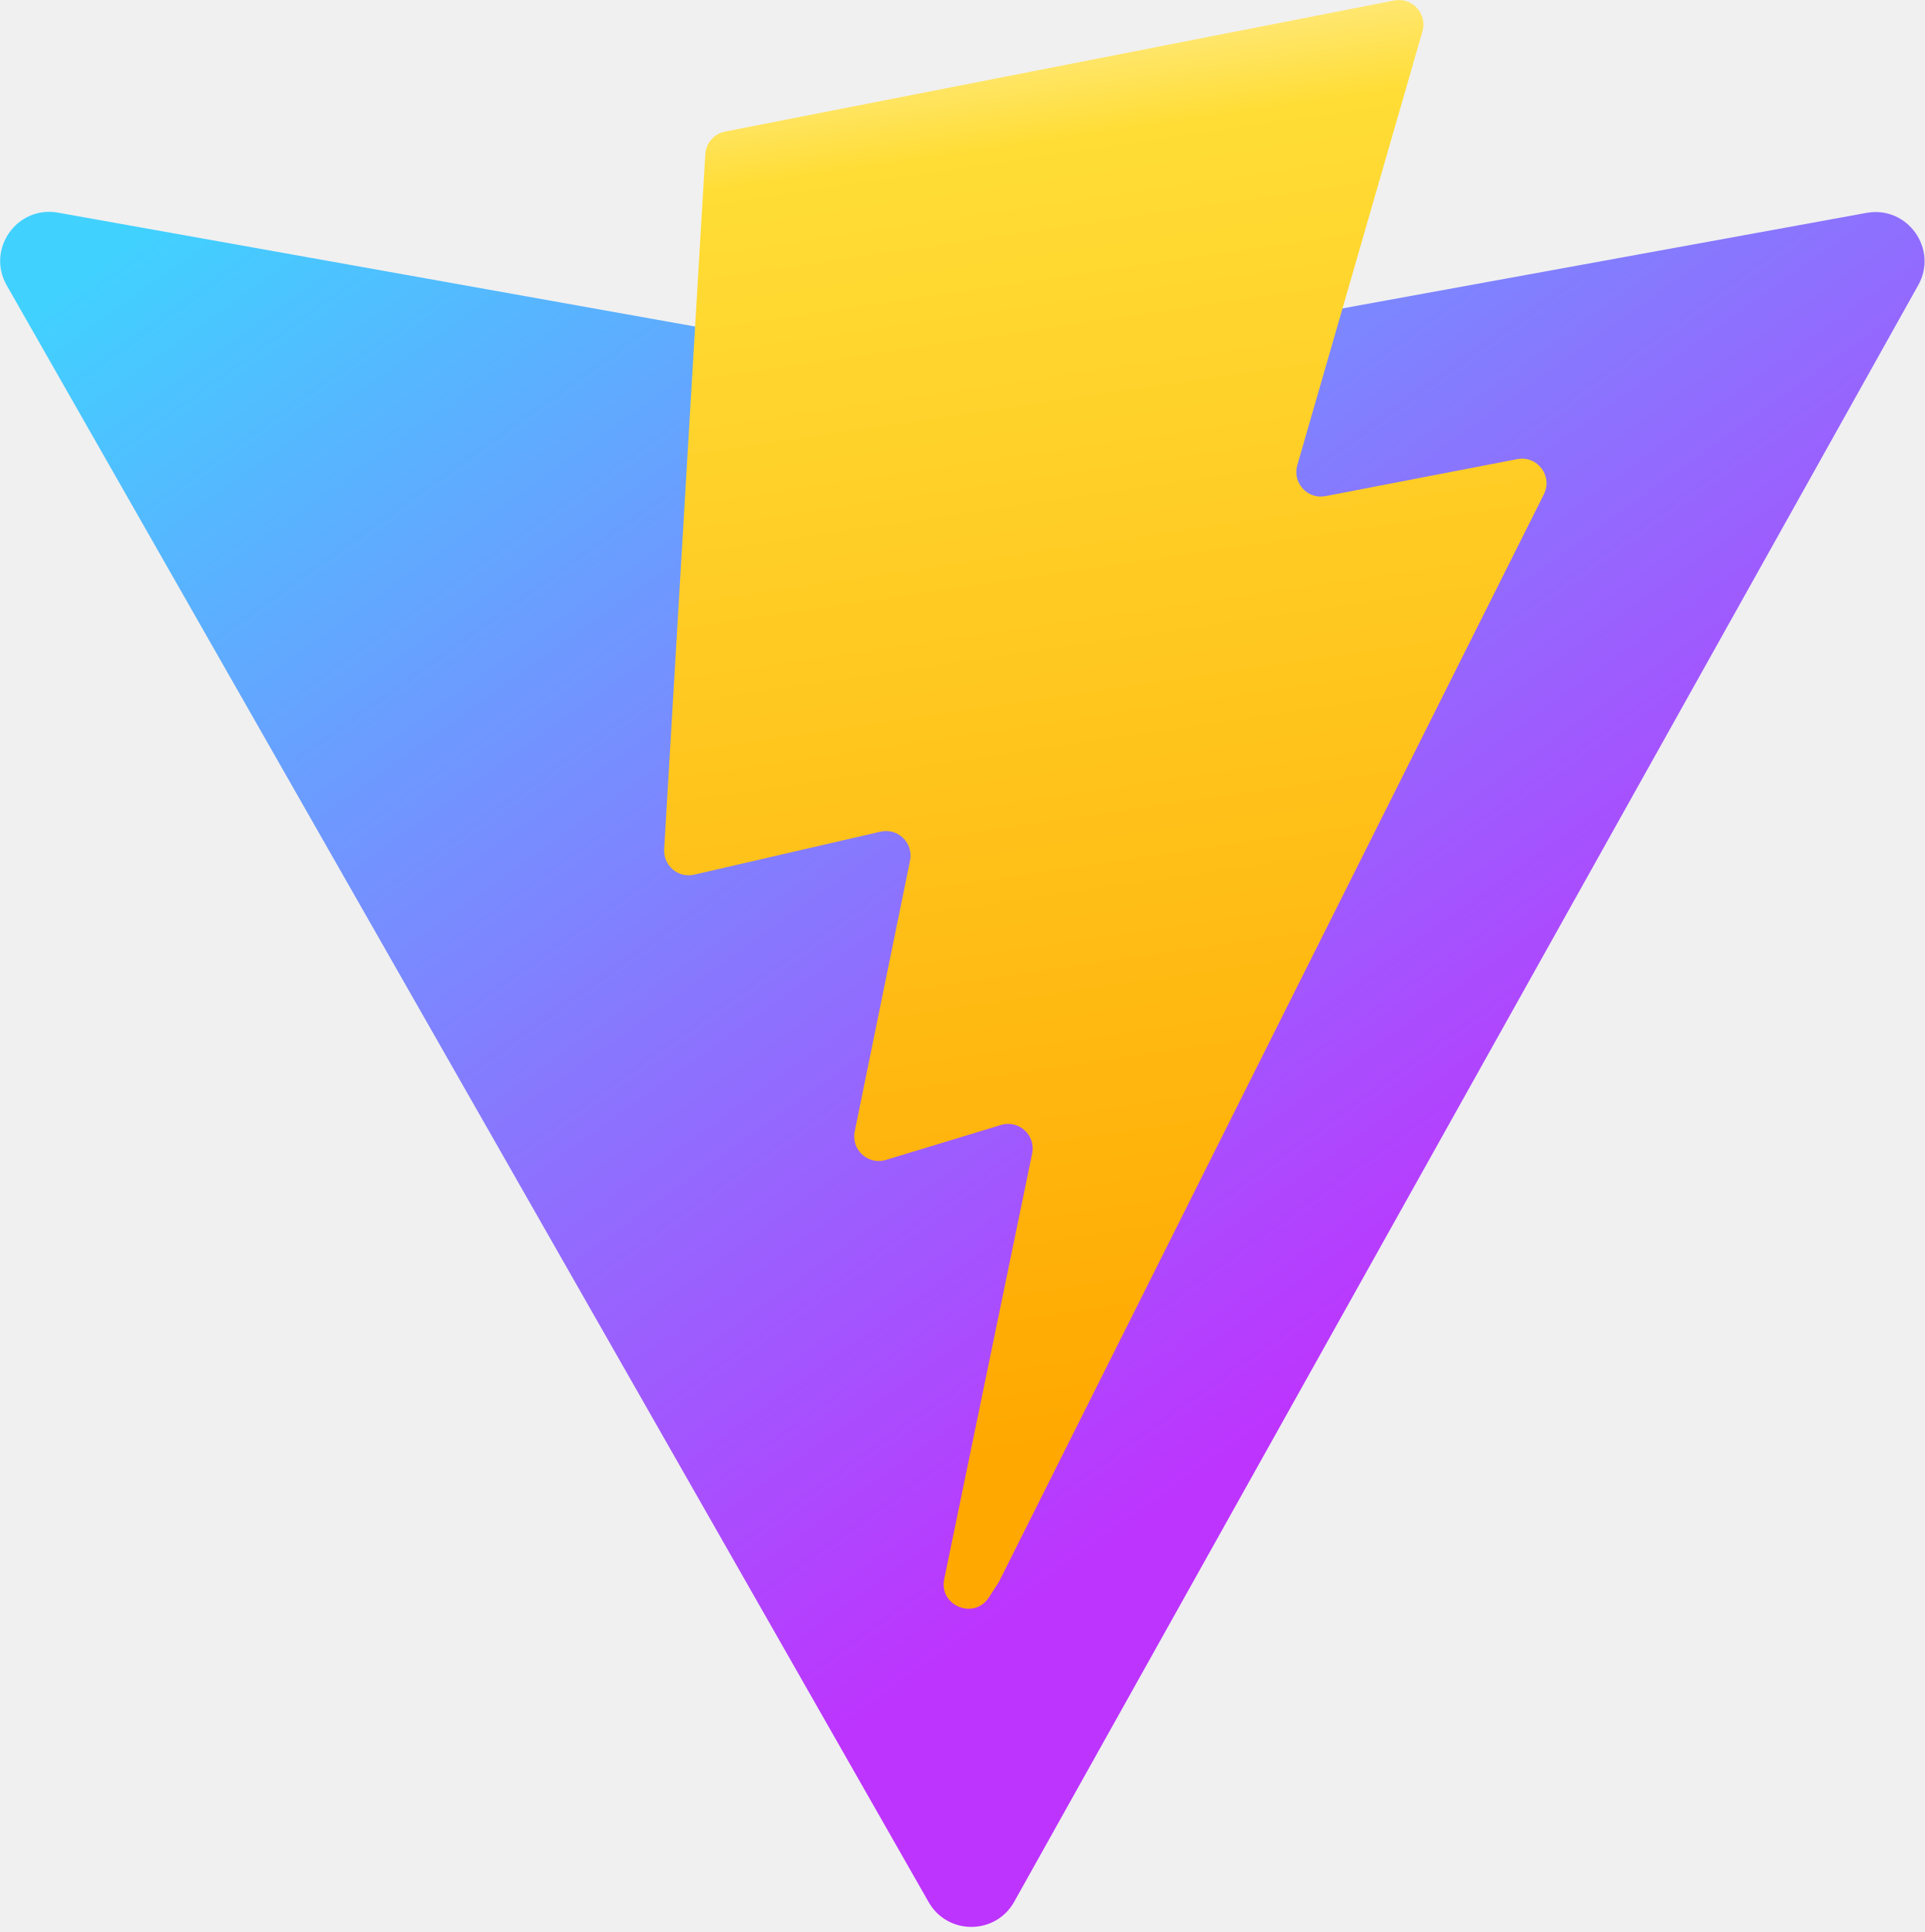
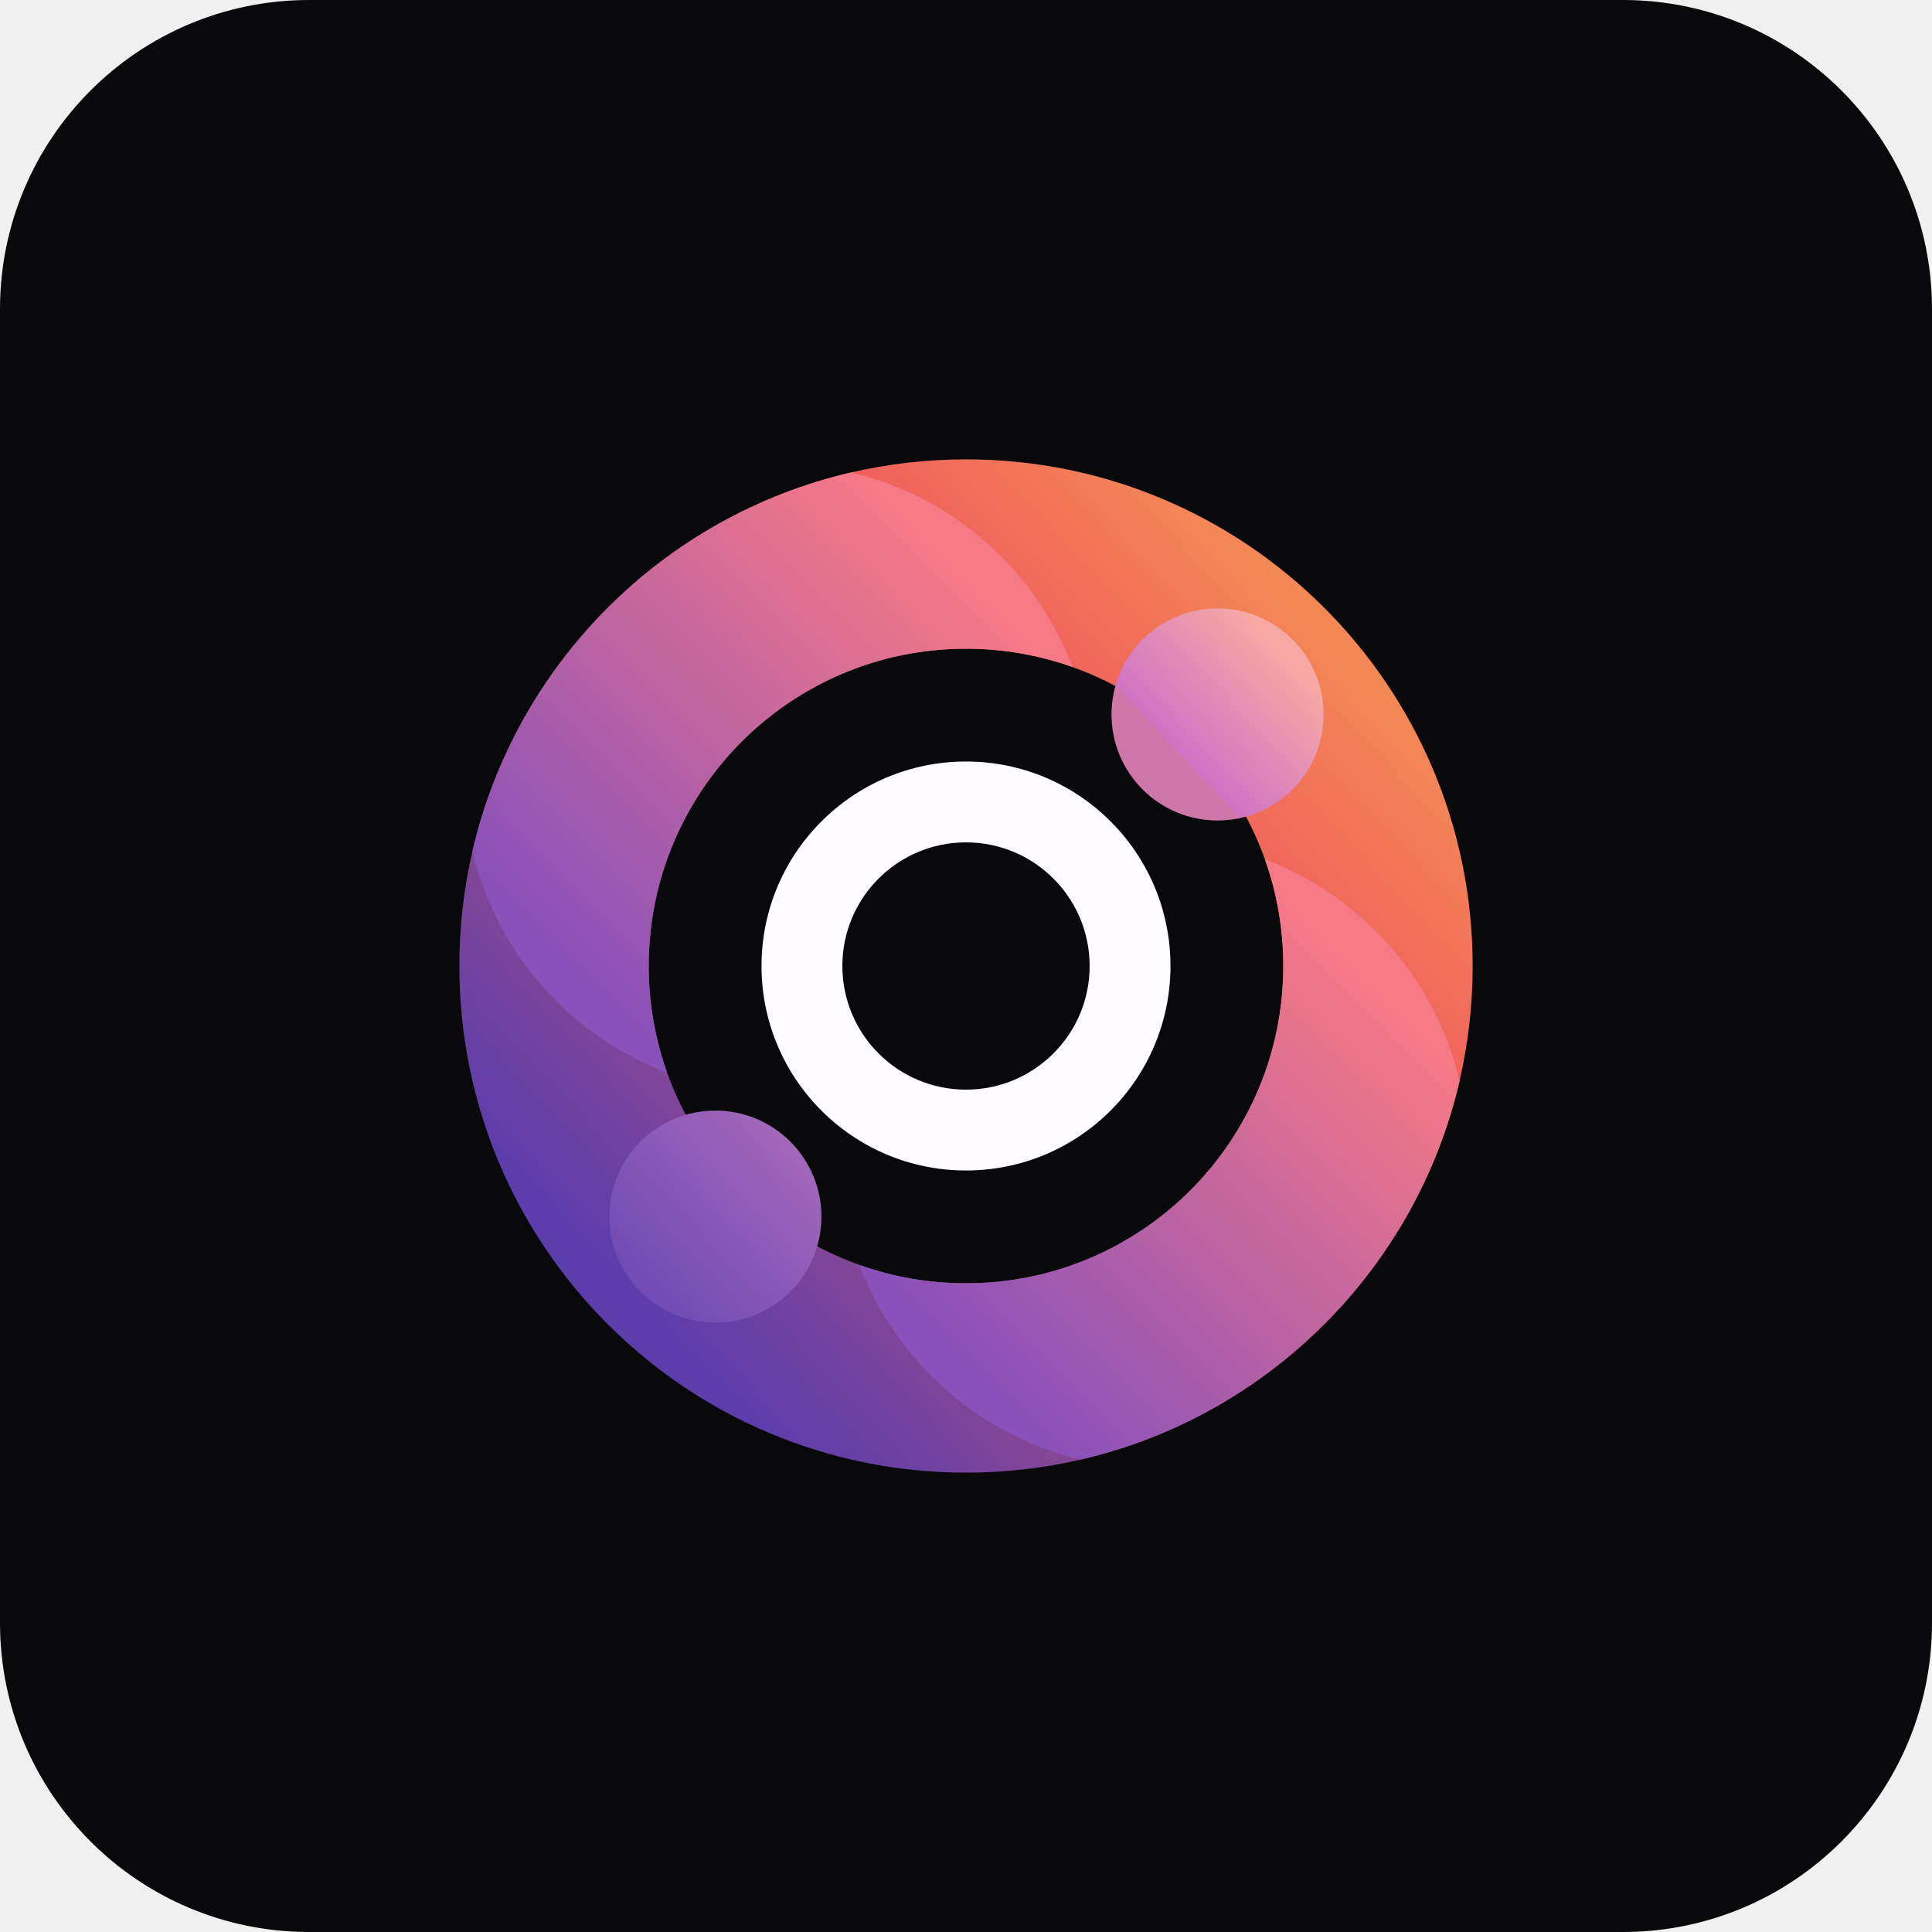
- <svg xmlns="http://www.w3.org/2000/svg" aria-hidden="true" role="img" class="iconify iconify--logos" width="31.88" height="32" preserveAspectRatio="xMidYMid meet" viewBox="0 0 256 257">
+ <svg xmlns="http://www.w3.org/2000/svg" width="400" height="400" fill="none">
+   <g clip-path="url(#a)">
+     <path fill="#09090B" d="M400 0H0v400h400V0Z" />
+     <path fill="url(#b)" d="M200 95.107c-8.179 0-16.14.936-23.778 2.71-38.837 8.999-69.406 39.568-78.404 78.401A105.022 105.022 0 0 0 95.107 200c0 57.931 46.962 104.893 104.893 104.893 8.179 0 16.14-.936 23.782-2.711 38.833-8.998 69.402-39.563 78.404-78.393A105.04 105.04 0 0 0 304.897 200c0-57.931-46.966-104.893-104.897-104.893Zm0 170.582a65.513 65.513 0 0 1-22.065-3.799c-18.528-6.608-33.213-21.293-39.821-39.821A65.536 65.536 0 0 1 134.315 200c0-36.279 29.406-65.689 65.685-65.689a65.513 65.513 0 0 1 22.065 3.799c18.528 6.608 33.217 21.293 39.825 39.821A65.536 65.536 0 0 1 265.689 200c0 36.279-29.41 65.689-65.689 65.689Z" />
+     <path fill="#FEFCFE" d="M200 157.664c-23.38 0-42.336 18.956-42.336 42.336S176.62 242.336 200 242.336 242.336 223.38 242.336 200 223.384 157.664 200 157.664Zm0 67.935c-14.135 0-25.599-11.459-25.599-25.599 0-14.139 11.464-25.599 25.599-25.599 14.136 0 25.599 11.46 25.599 25.599 0 14.14-11.459 25.599-25.599 25.599Z" />
+     <path fill="url(#c)" d="M222.065 138.11A65.513 65.513 0 0 0 200 134.311c-36.279 0-65.685 29.41-65.685 65.689a65.536 65.536 0 0 0 3.799 22.069c-8.382-3.167-16.242-8.125-22.99-14.872-8.854-8.855-14.623-19.624-17.306-30.979 8.998-38.833 39.567-69.402 78.404-78.4 11.351 2.683 22.12 8.452 30.975 17.306 6.744 6.744 11.701 14.604 14.868 22.986Z" />
+     <path fill="url(#d)" d="M302.186 223.789c-9.002 38.83-39.571 69.395-78.404 78.393-11.351-2.683-22.12-8.452-30.975-17.306-6.747-6.748-11.705-14.608-14.872-22.986A65.513 65.513 0 0 0 200 265.689c36.279 0 65.689-29.41 65.689-65.689a65.536 65.536 0 0 0-3.799-22.069c8.378 3.167 16.238 8.125 22.986 14.873 8.854 8.854 14.627 19.631 17.31 30.985Z" />
+     <path fill="url(#e)" d="M148.115 273.841c12.124 0 21.952-9.828 21.952-21.952 0-12.124-9.828-21.952-21.952-21.952-12.124 0-21.952 9.828-21.952 21.952 0 12.124 9.828 21.952 21.952 21.952Z" />
+     <path fill="url(#f)" d="M252.08 169.876c12.124 0 21.952-9.828 21.952-21.952 0-12.124-9.828-21.952-21.952-21.952-12.124 0-21.952 9.828-21.952 21.952 0 12.124 9.828 21.952 21.952 21.952Z" />
+   </g>
  <defs>
-     <linearGradient id="IconifyId1813088fe1fbc01fb466" x1="-.828%" x2="57.636%" y1="7.652%" y2="78.411%">
-       <stop offset="0%" stop-color="#41D1FF" />
-       <stop offset="100%" stop-color="#BD34FE" />
+     <linearGradient id="b" x1="273.166" x2="129.112" y1="130.863" y2="266.988" gradientUnits="userSpaceOnUse">
+       <stop stop-color="#F38856" />
+       <stop offset=".23" stop-color="#F0625C" />
+       <stop offset="1" stop-color="#5C3DAB" />
    </linearGradient>
-     <linearGradient id="IconifyId1813088fe1fbc01fb467" x1="43.376%" x2="50.316%" y1="2.242%" y2="89.03%">
-       <stop offset="0%" stop-color="#FFEA83" />
-       <stop offset="8.333%" stop-color="#FFDD35" />
-       <stop offset="100%" stop-color="#FFA800" />
+     <linearGradient id="c" x1="193.361" x2="111.423" y1="112.889" y2="194.387" gradientUnits="userSpaceOnUse">
+       <stop stop-color="#F67986" />
+       <stop offset="1" stop-color="#8951BA" />
    </linearGradient>
+     <linearGradient id="d" x1="287.076" x2="205.137" y1="207.107" y2="288.608" gradientUnits="userSpaceOnUse">
+       <stop stop-color="#F67986" />
+       <stop offset="1" stop-color="#8951BA" />
+     </linearGradient>
+     <linearGradient id="e" x1="164.142" x2="132.084" y1="236.891" y2="266.886" gradientUnits="userSpaceOnUse">
+       <stop stop-color="#A267B9" />
+       <stop offset="1" stop-color="#704BB4" />
+     </linearGradient>
+     <linearGradient id="f" x1="265.424" x2="243.538" y1="135.434" y2="155.916" gradientUnits="userSpaceOnUse">
+       <stop stop-color="#F7A8A5" />
+       <stop offset=".97" stop-color="#D074C4" />
+       <stop offset="1" stop-color="#CF76A9" />
+     </linearGradient>
+     <clipPath id="a">
+       <rect width="400" height="400" fill="#fff" rx="64" />
+     </clipPath>
  </defs>
-   <path fill="url(#IconifyId1813088fe1fbc01fb466)" d="M255.153 37.938L134.897 252.976c-2.483 4.44-8.862 4.466-11.382.048L.875 37.958c-2.746-4.814 1.371-10.646 6.827-9.67l120.385 21.517a6.537 6.537 0 0 0 2.322-.004l117.867-21.483c5.438-.991 9.574 4.796 6.877 9.62Z" />
-   <path fill="url(#IconifyId1813088fe1fbc01fb467)" d="M185.432.063L96.44 17.501a3.268 3.268 0 0 0-2.634 3.014l-5.474 92.456a3.268 3.268 0 0 0 3.997 3.378l24.777-5.718c2.318-.535 4.413 1.507 3.936 3.838l-7.361 36.047c-.495 2.426 1.782 4.5 4.151 3.78l15.304-4.649c2.372-.72 4.652 1.36 4.15 3.788l-11.698 56.621c-.732 3.542 3.979 5.473 5.943 2.437l1.313-2.028l72.516-144.72c1.215-2.423-.88-5.186-3.54-4.672l-25.505 4.922c-2.396.462-4.435-1.77-3.759-4.114l16.646-57.705c.677-2.35-1.37-4.583-3.769-4.113Z" />
</svg>
